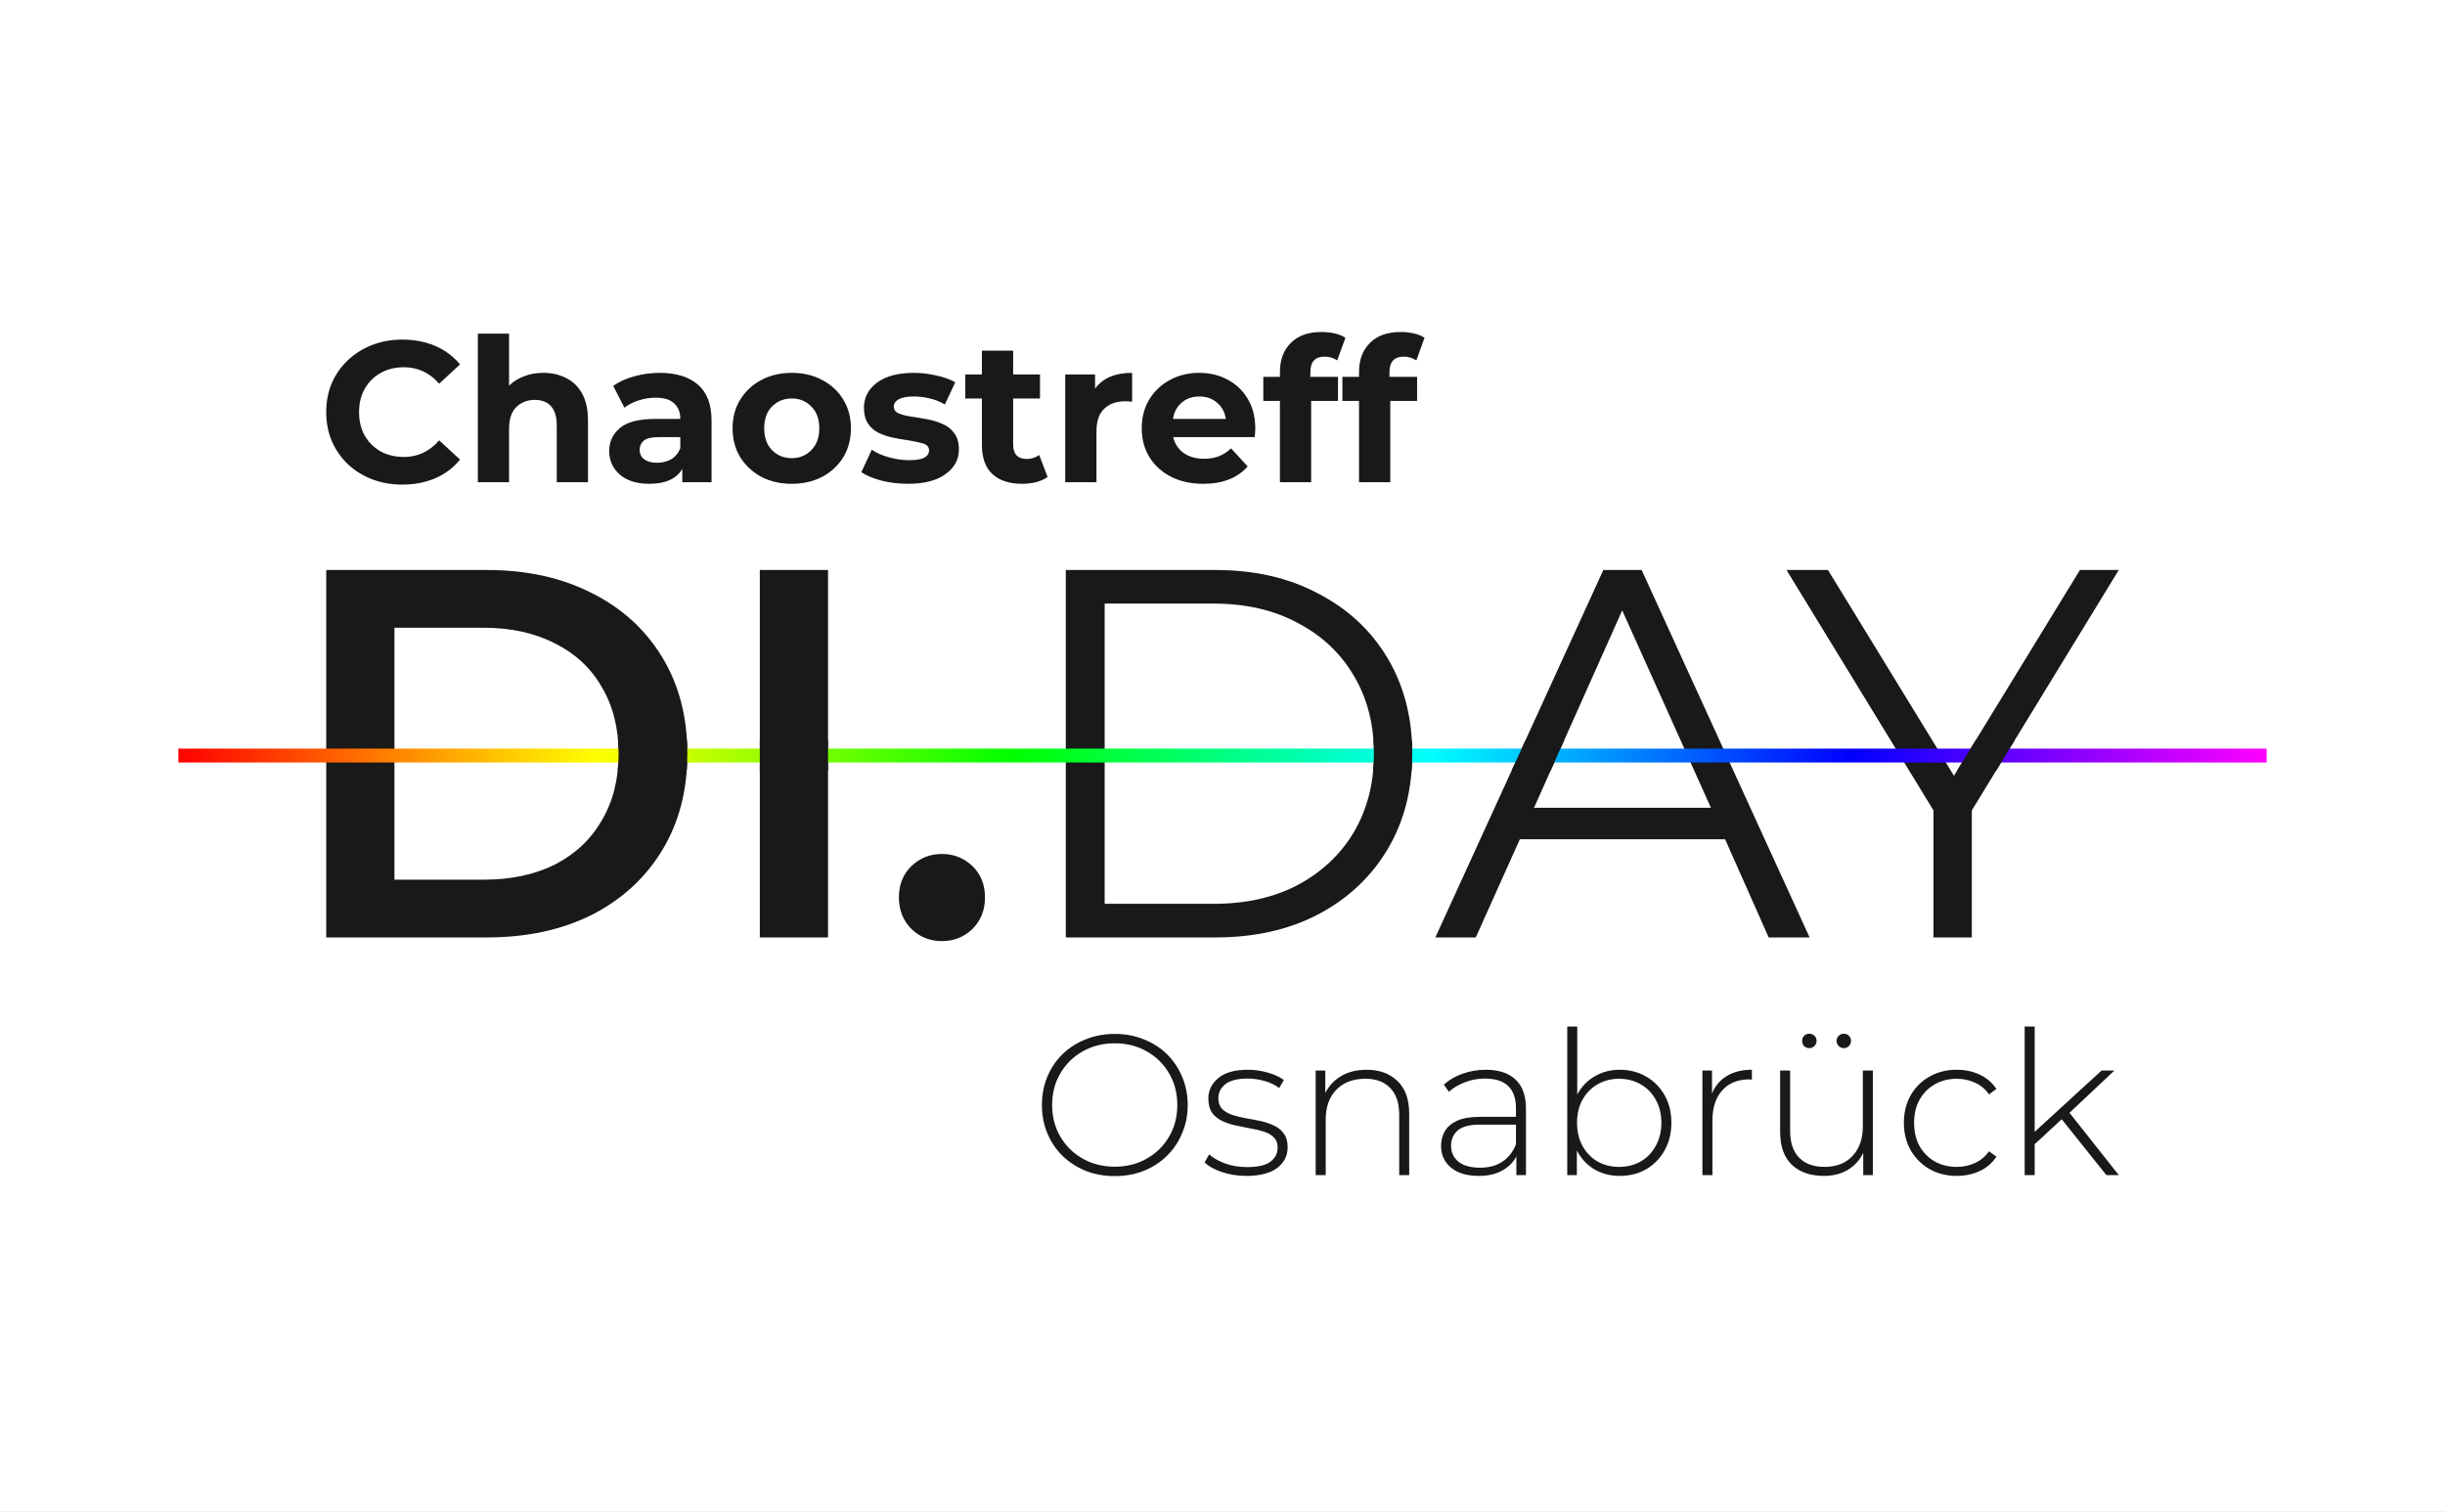
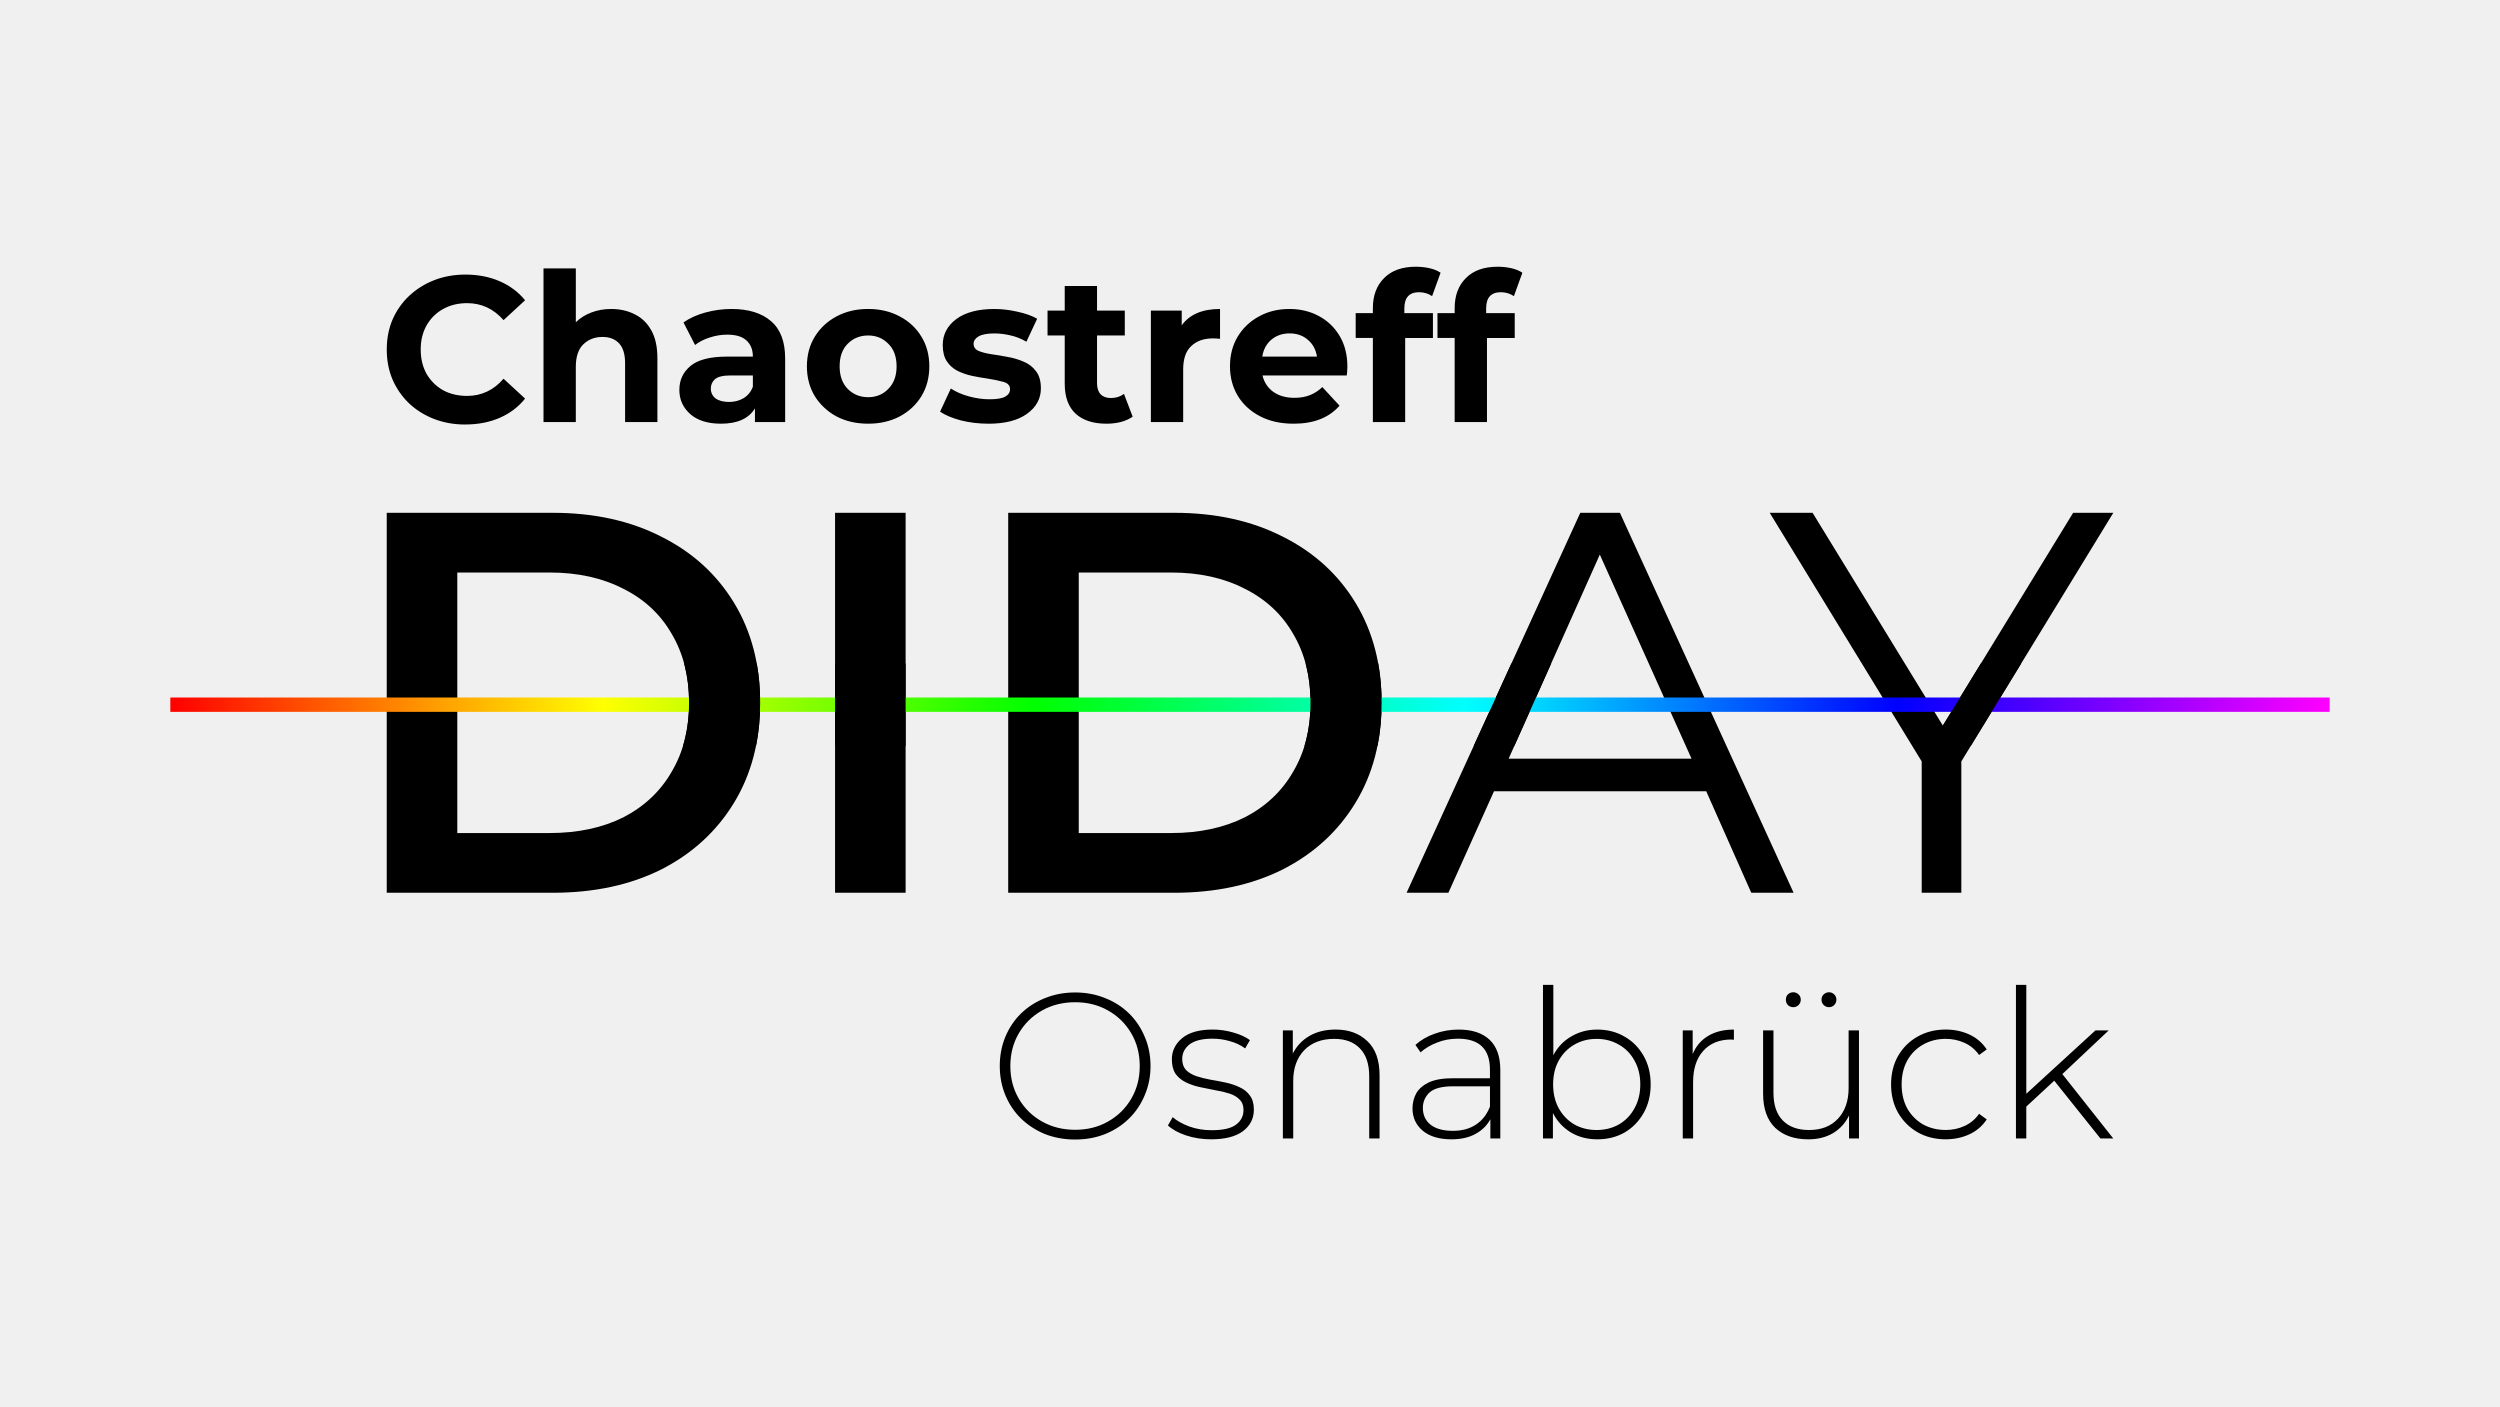
- <svg xmlns="http://www.w3.org/2000/svg" xmlns:xlink="http://www.w3.org/1999/xlink" width="161.803mm" height="100mm" viewBox="0 0 161.803 100" version="1.1" id="svg240">
+ <svg xmlns="http://www.w3.org/2000/svg" xmlns:xlink="http://www.w3.org/1999/xlink" width="160mm" height="90mm" viewBox="0 0 160 90" version="1.1" id="svg240">
  <defs id="defs237">
    <linearGradient id="linearGradient1146">
      <stop style="stop-color:#ff0000;stop-opacity:1;" offset="0" id="stop1142" />
      <stop style="stop-color:#ffff00;stop-opacity:1;" offset="0.2" id="stop1144" />
      <stop style="stop-color:#00ff00;stop-opacity:1;" offset="0.4" id="stop4054" />
      <stop style="stop-color:#00ffff;stop-opacity:1;" offset="0.6" id="stop4056" />
      <stop style="stop-color:#0000ff;stop-opacity:1;" offset="0.8" id="stop4058" />
      <stop style="stop-color:#ff00ff;stop-opacity:1;" offset="1" id="stop4060" />
    </linearGradient>
-     <linearGradient xlink:href="#linearGradient1146" id="linearGradient1148" x1="48.798" y1="138.62" x2="118.797" y2="138.62" gradientUnits="userSpaceOnUse" gradientTransform="matrix(1.974243,0,0,1.974243,-65.73686,-115.0498)" />
+     <linearGradient xlink:href="#linearGradient1146" id="linearGradient1148" x1="48.798" y1="138.62" x2="118.797" y2="138.62" gradientUnits="userSpaceOnUse" gradientTransform="matrix(1.974243,0,0,1.974243,-66.63836,-119.9498)" />
  </defs>
  <g id="layer1" transform="translate(-18.7975,-108.6204)">
-     <g id="g1786">
-       <rect style="fill:#ffffff;fill-opacity:1;stroke-width:0.433" id="rect351" width="161.803" height="100" x="18.798" y="108.62" />
-       <path id="path1659" style="font-weight:300;font-size:13.254px;font-family:Montserrat;-inkscape-font-specification:'Montserrat Light';text-align:end;text-anchor:end;fill:#191919;stroke-width:0.465;fill-opacity:1" d="M 106.256 130.591 C 105.372 130.591 104.692 130.833 104.215 131.319 C 103.737 131.796 103.499 132.437 103.499 133.241 L 103.499 133.559 L 102.399 133.559 L 102.399 135.15 L 103.499 135.15 L 103.499 140.531 L 105.566 140.531 L 105.566 135.15 L 107.342 135.15 L 107.342 133.559 L 105.514 133.559 L 105.514 133.255 C 105.514 132.565 105.827 132.221 106.455 132.221 C 106.614 132.221 106.764 132.243 106.905 132.287 C 107.047 132.331 107.174 132.393 107.289 132.472 L 107.833 130.975 C 107.639 130.842 107.4 130.745 107.117 130.683 C 106.834 130.621 106.547 130.591 106.256 130.591 z M 111.491 130.591 C 110.607 130.591 109.927 130.833 109.45 131.319 C 108.973 131.796 108.734 132.437 108.734 133.241 L 108.734 133.559 L 107.634 133.559 L 107.634 135.15 L 108.734 135.15 L 108.734 140.531 L 110.802 140.531 L 110.802 135.15 L 112.577 135.15 L 112.577 133.559 L 110.748 133.559 L 110.748 133.255 C 110.748 132.565 111.062 132.221 111.69 132.221 C 111.849 132.221 111.999 132.243 112.14 132.287 C 112.281 132.331 112.41 132.393 112.525 132.472 L 113.068 130.975 C 112.873 130.842 112.635 130.745 112.352 130.683 C 112.069 130.621 111.782 130.591 111.491 130.591 z M 50.419 130.697 L 50.419 140.531 L 52.486 140.531 L 52.486 137.005 C 52.486 136.351 52.645 135.87 52.963 135.56 C 53.29 135.242 53.701 135.083 54.196 135.083 C 54.646 135.083 55 135.22 55.256 135.494 C 55.512 135.768 55.641 136.192 55.641 136.767 L 55.641 140.531 L 57.708 140.531 L 57.708 136.449 C 57.708 135.724 57.58 135.132 57.324 134.673 C 57.068 134.204 56.714 133.859 56.263 133.639 C 55.822 133.409 55.318 133.294 54.752 133.294 C 54.293 133.294 53.869 133.369 53.48 133.52 C 53.1 133.661 52.769 133.868 52.486 134.142 L 52.486 130.697 L 50.419 130.697 z M 45.422 131.094 C 44.698 131.094 44.03 131.214 43.421 131.452 C 42.811 131.691 42.277 132.026 41.817 132.459 C 41.367 132.883 41.013 133.387 40.757 133.97 C 40.509 134.553 40.386 135.194 40.386 135.892 C 40.386 136.59 40.509 137.23 40.757 137.813 C 41.013 138.397 41.367 138.905 41.817 139.338 C 42.268 139.762 42.798 140.093 43.407 140.332 C 44.026 140.57 44.693 140.69 45.409 140.69 C 46.222 140.69 46.955 140.548 47.609 140.266 C 48.263 139.983 48.806 139.572 49.239 139.033 L 47.861 137.761 C 47.225 138.494 46.447 138.86 45.528 138.86 C 44.945 138.86 44.428 138.737 43.977 138.489 C 43.536 138.233 43.187 137.884 42.93 137.442 C 42.683 136.992 42.559 136.475 42.559 135.892 C 42.559 135.308 42.683 134.796 42.93 134.354 C 43.187 133.904 43.536 133.555 43.977 133.307 C 44.428 133.051 44.945 132.923 45.528 132.923 C 46.447 132.923 47.225 133.286 47.861 134.01 L 49.239 132.737 C 48.806 132.207 48.263 131.801 47.609 131.518 C 46.955 131.236 46.226 131.094 45.422 131.094 z M 83.778 131.823 L 83.778 133.4 L 82.678 133.4 L 82.678 134.99 L 83.778 134.99 L 83.778 138.079 C 83.778 138.927 84.012 139.567 84.48 140 C 84.949 140.425 85.602 140.637 86.441 140.637 C 86.76 140.637 87.065 140.601 87.356 140.531 C 87.657 140.451 87.913 140.336 88.125 140.186 L 87.568 138.728 C 87.338 138.905 87.06 138.993 86.733 138.993 C 86.451 138.993 86.229 138.914 86.07 138.755 C 85.92 138.587 85.845 138.353 85.845 138.052 L 85.845 134.99 L 87.621 134.99 L 87.621 133.4 L 85.845 133.4 L 85.845 131.823 L 83.778 131.823 z M 62.453 133.294 C 61.887 133.294 61.331 133.369 60.783 133.52 C 60.235 133.67 59.767 133.882 59.378 134.156 L 60.12 135.6 C 60.376 135.397 60.686 135.238 61.048 135.123 C 61.419 135 61.795 134.938 62.175 134.938 C 62.731 134.938 63.142 135.061 63.407 135.309 C 63.681 135.556 63.818 135.9 63.818 136.342 L 62.175 136.342 C 61.088 136.342 60.306 136.542 59.829 136.939 C 59.351 137.337 59.113 137.849 59.113 138.476 C 59.113 139.095 59.347 139.612 59.815 140.027 C 60.283 140.433 60.937 140.637 61.777 140.637 C 62.828 140.637 63.553 140.31 63.95 139.656 L 63.95 140.531 L 65.886 140.531 L 65.886 136.462 C 65.886 135.384 65.585 134.589 64.984 134.076 C 64.384 133.555 63.54 133.294 62.453 133.294 z M 71.2 133.294 C 70.44 133.294 69.764 133.453 69.172 133.771 C 68.589 134.081 68.125 134.513 67.781 135.07 C 67.445 135.618 67.277 136.25 67.277 136.965 C 67.277 137.681 67.445 138.317 67.781 138.874 C 68.125 139.422 68.589 139.854 69.172 140.173 C 69.764 140.482 70.44 140.637 71.2 140.637 C 71.951 140.637 72.623 140.482 73.215 140.173 C 73.807 139.854 74.271 139.422 74.607 138.874 C 74.942 138.317 75.11 137.681 75.11 136.965 C 75.11 136.25 74.942 135.618 74.607 135.07 C 74.271 134.513 73.807 134.081 73.215 133.771 C 72.623 133.453 71.951 133.294 71.2 133.294 z M 79.271 133.294 C 78.229 133.294 77.416 133.511 76.833 133.943 C 76.258 134.376 75.971 134.929 75.971 135.6 C 75.971 136.033 76.06 136.382 76.236 136.647 C 76.413 136.912 76.643 137.116 76.926 137.257 C 77.217 137.398 77.526 137.505 77.853 137.575 C 78.189 137.646 78.516 137.703 78.834 137.747 C 79.232 137.809 79.572 137.88 79.855 137.959 C 80.138 138.039 80.279 138.194 80.279 138.423 C 80.279 138.626 80.177 138.785 79.974 138.9 C 79.78 139.015 79.444 139.073 78.967 139.073 C 78.534 139.073 78.092 139.011 77.641 138.887 C 77.191 138.764 76.807 138.596 76.489 138.383 L 75.799 139.868 C 76.126 140.089 76.568 140.274 77.125 140.425 C 77.69 140.566 78.278 140.637 78.887 140.637 C 79.956 140.637 80.783 140.425 81.366 140 C 81.958 139.576 82.254 139.033 82.254 138.37 C 82.254 137.902 82.147 137.535 81.935 137.27 C 81.732 136.996 81.467 136.793 81.14 136.661 C 80.814 136.519 80.465 136.418 80.094 136.356 C 79.731 136.285 79.386 136.228 79.059 136.184 C 78.733 136.131 78.463 136.06 78.251 135.971 C 78.048 135.874 77.946 135.724 77.946 135.521 C 77.946 135.335 78.048 135.181 78.251 135.057 C 78.463 134.925 78.803 134.858 79.271 134.858 C 79.598 134.858 79.934 134.898 80.279 134.977 C 80.624 135.048 80.973 135.185 81.326 135.388 L 82.015 133.917 C 81.67 133.723 81.246 133.572 80.743 133.466 C 80.248 133.352 79.757 133.294 79.271 133.294 z M 93.718 133.294 C 92.587 133.294 91.77 133.643 91.266 134.341 L 91.266 133.4 L 89.291 133.4 L 89.291 140.531 L 91.359 140.531 L 91.359 137.164 C 91.359 136.484 91.531 135.984 91.876 135.666 C 92.22 135.339 92.68 135.176 93.254 135.176 C 93.386 135.176 93.541 135.185 93.718 135.203 L 93.718 133.294 z M 98.158 133.294 C 97.433 133.294 96.784 133.453 96.209 133.771 C 95.635 134.081 95.18 134.513 94.845 135.07 C 94.518 135.618 94.354 136.25 94.354 136.965 C 94.354 137.672 94.522 138.304 94.857 138.86 C 95.193 139.408 95.666 139.842 96.276 140.16 C 96.886 140.478 97.601 140.637 98.423 140.637 L 98.423 140.637 C 99.713 140.637 100.694 140.252 101.365 139.484 L 100.265 138.291 C 100.026 138.521 99.762 138.693 99.47 138.808 C 99.187 138.923 98.856 138.98 98.476 138.98 C 97.937 138.98 97.486 138.852 97.124 138.595 C 96.771 138.339 96.541 137.99 96.435 137.548 L 101.829 137.548 C 101.838 137.46 101.847 137.368 101.855 137.27 C 101.864 137.164 101.869 137.071 101.869 136.992 C 101.869 136.232 101.705 135.578 101.379 135.03 C 101.052 134.474 100.605 134.045 100.04 133.745 C 99.483 133.445 98.856 133.294 98.158 133.294 z M 98.171 134.858 C 98.639 134.858 99.028 134.995 99.337 135.269 C 99.655 135.534 99.85 135.892 99.921 136.342 L 96.422 136.342 C 96.492 135.892 96.682 135.534 96.992 135.269 C 97.31 134.995 97.703 134.858 98.171 134.858 z M 71.2 134.99 C 71.712 134.99 72.141 135.167 72.486 135.521 C 72.839 135.865 73.016 136.347 73.016 136.965 C 73.016 137.575 72.839 138.056 72.486 138.41 C 72.141 138.763 71.712 138.94 71.2 138.94 C 70.679 138.94 70.241 138.763 69.888 138.41 C 69.543 138.056 69.371 137.575 69.371 136.965 C 69.371 136.347 69.543 135.865 69.888 135.521 C 70.241 135.167 70.679 134.99 71.2 134.99 z M 62.4 137.548 L 63.818 137.548 L 63.818 138.278 C 63.694 138.596 63.496 138.838 63.222 139.006 C 62.948 139.165 62.638 139.245 62.294 139.245 C 61.931 139.245 61.644 139.17 61.432 139.02 C 61.229 138.861 61.128 138.649 61.128 138.383 C 61.128 138.145 61.216 137.946 61.392 137.787 C 61.578 137.628 61.914 137.548 62.4 137.548 z M 40.386 146.341 L 40.386 170.656 L 51.015 170.656 C 53.655 170.656 55.971 170.158 57.963 169.162 C 59.954 168.144 61.506 166.719 62.618 164.89 C 63.729 163.06 64.285 160.93 64.285 158.499 C 64.285 156.067 63.729 153.936 62.618 152.107 C 61.506 150.277 59.954 148.864 57.963 147.869 C 55.971 146.85 53.655 146.341 51.015 146.341 L 40.386 146.341 z M 69.079 146.341 L 69.079 170.656 L 73.594 170.656 L 73.594 146.341 L 69.079 146.341 z M 89.33 146.341 L 89.33 170.656 L 99.23 170.656 C 101.823 170.656 104.093 170.147 106.039 169.128 C 108.007 168.086 109.536 166.65 110.624 164.821 C 111.712 162.991 112.256 160.884 112.256 158.499 C 112.256 156.113 111.712 154.006 110.624 152.176 C 109.536 150.347 108.007 148.922 106.039 147.903 C 104.093 146.861 101.823 146.341 99.23 146.341 L 89.33 146.341 z M 124.901 146.341 L 113.785 170.656 L 116.46 170.656 L 119.377 164.16 L 132.96 164.16 L 135.843 170.656 L 138.552 170.656 L 127.436 146.341 L 124.901 146.341 z M 137.024 146.341 L 146.75 162.25 L 146.75 170.656 L 149.286 170.656 L 149.286 162.25 L 159.012 146.341 L 156.442 146.341 L 148.105 159.957 L 139.768 146.341 L 137.024 146.341 z M 91.901 148.564 L 99.091 148.564 C 101.245 148.564 103.109 148.992 104.684 149.849 C 106.282 150.683 107.521 151.852 108.401 153.357 C 109.281 154.839 109.721 156.553 109.721 158.499 C 109.721 160.444 109.281 162.169 108.401 163.674 C 107.521 165.156 106.282 166.326 104.684 167.183 C 103.109 168.016 101.245 168.433 99.091 168.433 L 91.901 168.433 L 91.901 148.564 z M 126.151 149.015 L 132.022 162.076 L 120.315 162.076 L 126.151 149.015 z M 44.901 150.162 L 50.807 150.162 C 52.613 150.162 54.188 150.509 55.531 151.203 C 56.874 151.875 57.905 152.836 58.622 154.087 C 59.364 155.337 59.734 156.808 59.734 158.499 C 59.734 160.189 59.364 161.659 58.622 162.91 C 57.905 164.16 56.874 165.133 55.531 165.828 C 54.188 166.499 52.613 166.835 50.807 166.835 L 44.901 166.835 L 44.901 150.162 z M 81.132 165.133 C 80.345 165.133 79.673 165.4 79.117 165.932 C 78.562 166.465 78.284 167.159 78.284 168.016 C 78.284 168.85 78.562 169.545 79.117 170.1 C 79.673 170.633 80.345 170.899 81.132 170.899 C 81.92 170.899 82.591 170.633 83.147 170.1 C 83.703 169.545 83.981 168.85 83.981 168.016 C 83.981 167.159 83.703 166.465 83.147 165.932 C 82.591 165.4 81.92 165.133 81.132 165.133 z M 122.513 176.55 L 122.513 186.384 L 123.149 186.384 L 123.149 184.754 C 123.423 185.284 123.807 185.699 124.302 186 C 124.796 186.291 125.357 186.437 125.985 186.437 C 126.639 186.437 127.222 186.291 127.735 186 C 128.247 185.699 128.653 185.284 128.954 184.754 C 129.254 184.224 129.404 183.614 129.404 182.925 C 129.404 182.227 129.254 181.617 128.954 181.096 C 128.653 180.566 128.247 180.155 127.735 179.864 C 127.222 179.563 126.639 179.413 125.985 179.413 C 125.375 179.413 124.823 179.559 124.328 179.85 C 123.833 180.133 123.449 180.535 123.175 181.056 L 123.175 176.55 L 122.513 176.55 z M 152.784 176.55 L 152.784 186.384 L 153.446 186.384 L 153.446 184.343 L 155.235 182.687 L 158.191 186.384 L 159.013 186.384 L 155.752 182.262 L 158.721 179.466 L 157.873 179.466 L 153.446 183.521 L 153.446 176.55 L 152.784 176.55 z M 138.536 177.027 C 138.403 177.027 138.288 177.072 138.191 177.16 C 138.103 177.248 138.059 177.363 138.059 177.505 C 138.059 177.637 138.103 177.752 138.191 177.849 C 138.288 177.937 138.403 177.982 138.536 177.982 C 138.66 177.982 138.77 177.937 138.867 177.849 C 138.964 177.752 139.013 177.637 139.013 177.505 C 139.013 177.363 138.964 177.248 138.867 177.16 C 138.77 177.072 138.66 177.027 138.536 177.027 z M 140.815 177.027 C 140.692 177.027 140.581 177.072 140.484 177.16 C 140.387 177.248 140.338 177.363 140.338 177.505 C 140.338 177.637 140.387 177.752 140.484 177.849 C 140.581 177.937 140.692 177.982 140.815 177.982 C 140.948 177.982 141.058 177.937 141.147 177.849 C 141.244 177.752 141.293 177.637 141.293 177.505 C 141.293 177.363 141.244 177.248 141.147 177.16 C 141.058 177.072 140.948 177.027 140.815 177.027 z M 92.573 177.041 C 91.884 177.041 91.243 177.16 90.651 177.398 C 90.068 177.628 89.555 177.955 89.114 178.379 C 88.681 178.803 88.345 179.302 88.106 179.877 C 87.868 180.451 87.748 181.074 87.748 181.746 C 87.748 182.417 87.868 183.04 88.106 183.614 C 88.345 184.189 88.681 184.688 89.114 185.112 C 89.555 185.536 90.068 185.868 90.651 186.106 C 91.243 186.336 91.884 186.45 92.573 186.45 C 93.262 186.45 93.898 186.336 94.481 186.106 C 95.073 185.868 95.586 185.536 96.019 185.112 C 96.452 184.688 96.787 184.189 97.026 183.614 C 97.273 183.04 97.397 182.417 97.397 181.746 C 97.397 181.074 97.273 180.451 97.026 179.877 C 96.787 179.302 96.452 178.803 96.019 178.379 C 95.586 177.955 95.073 177.628 94.481 177.398 C 93.898 177.16 93.262 177.041 92.573 177.041 z M 92.573 177.663 C 93.359 177.663 94.062 177.84 94.68 178.193 C 95.308 178.547 95.802 179.033 96.164 179.651 C 96.527 180.27 96.708 180.968 96.708 181.746 C 96.708 182.523 96.527 183.221 96.164 183.84 C 95.802 184.458 95.308 184.944 94.68 185.297 C 94.062 185.651 93.359 185.828 92.573 185.828 C 91.786 185.828 91.079 185.651 90.452 185.297 C 89.825 184.944 89.33 184.458 88.968 183.84 C 88.606 183.221 88.424 182.523 88.424 181.746 C 88.424 180.968 88.606 180.27 88.968 179.651 C 89.33 179.033 89.825 178.547 90.452 178.193 C 91.079 177.84 91.786 177.663 92.573 177.663 z M 101.386 179.413 C 100.512 179.413 99.853 179.598 99.412 179.97 C 98.979 180.341 98.762 180.787 98.762 181.308 C 98.762 181.697 98.842 182.01 99.001 182.249 C 99.169 182.479 99.389 182.66 99.663 182.793 C 99.937 182.925 100.238 183.027 100.565 183.098 C 100.892 183.168 101.219 183.234 101.545 183.296 C 101.872 183.349 102.173 183.42 102.447 183.508 C 102.721 183.597 102.937 183.725 103.096 183.893 C 103.264 184.052 103.348 184.273 103.348 184.555 C 103.348 184.944 103.189 185.258 102.871 185.496 C 102.562 185.735 102.04 185.854 101.307 185.854 C 100.794 185.854 100.317 185.775 99.875 185.616 C 99.433 185.448 99.08 185.249 98.815 185.019 L 98.51 185.549 C 98.784 185.805 99.169 186.017 99.663 186.185 C 100.167 186.353 100.706 186.437 101.28 186.437 C 102.164 186.437 102.84 186.265 103.308 185.921 C 103.776 185.567 104.01 185.107 104.01 184.542 C 104.01 184.162 103.927 183.862 103.759 183.641 C 103.6 183.411 103.383 183.234 103.109 183.11 C 102.835 182.978 102.535 182.876 102.208 182.806 C 101.881 182.735 101.554 182.673 101.227 182.62 C 100.9 182.558 100.6 182.483 100.326 182.395 C 100.052 182.298 99.831 182.165 99.663 181.997 C 99.504 181.821 99.425 181.587 99.425 181.295 C 99.425 180.924 99.579 180.614 99.889 180.367 C 100.207 180.12 100.702 179.996 101.373 179.996 C 101.744 179.996 102.111 180.049 102.473 180.155 C 102.835 180.252 103.162 180.407 103.454 180.619 L 103.759 180.089 C 103.485 179.886 103.127 179.722 102.685 179.599 C 102.252 179.475 101.819 179.413 101.386 179.413 z M 109.246 179.413 C 108.592 179.413 108.031 179.55 107.563 179.824 C 107.094 180.098 106.741 180.473 106.502 180.95 L 106.502 179.466 L 105.866 179.466 L 105.866 186.384 L 106.529 186.384 L 106.529 182.7 C 106.529 181.878 106.763 181.224 107.231 180.739 C 107.7 180.253 108.34 180.009 109.153 180.009 C 109.86 180.009 110.408 180.213 110.797 180.619 C 111.194 181.026 111.393 181.617 111.393 182.395 L 111.393 186.384 L 112.055 186.384 L 112.055 182.342 C 112.055 181.37 111.795 180.641 111.274 180.155 C 110.761 179.66 110.085 179.413 109.246 179.413 z M 117.118 179.413 C 116.579 179.413 116.067 179.501 115.581 179.678 C 115.104 179.846 114.693 180.085 114.348 180.394 L 114.68 180.871 C 114.962 180.615 115.311 180.407 115.726 180.248 C 116.142 180.08 116.588 179.996 117.065 179.996 C 118.435 179.996 119.12 180.654 119.12 181.971 L 119.12 182.528 L 116.747 182.528 C 116.102 182.528 115.59 182.616 115.21 182.793 C 114.839 182.969 114.569 183.203 114.401 183.495 C 114.242 183.787 114.163 184.109 114.163 184.462 C 114.163 185.045 114.383 185.523 114.825 185.894 C 115.267 186.256 115.877 186.437 116.655 186.437 C 117.264 186.437 117.777 186.322 118.192 186.093 C 118.616 185.863 118.934 185.549 119.146 185.152 L 119.146 186.384 L 119.782 186.384 L 119.782 181.997 C 119.782 181.14 119.553 180.496 119.093 180.063 C 118.634 179.63 117.975 179.413 117.118 179.413 z M 134.732 179.413 C 134.078 179.413 133.526 179.55 133.075 179.824 C 132.633 180.089 132.307 180.473 132.094 180.977 L 132.094 179.466 L 131.458 179.466 L 131.458 186.384 L 132.121 186.384 L 132.121 182.779 C 132.121 181.922 132.338 181.255 132.771 180.778 C 133.204 180.292 133.805 180.049 134.573 180.049 C 134.6 180.049 134.626 180.054 134.652 180.063 L 134.732 180.063 L 134.732 179.413 z M 148.29 179.413 C 147.619 179.413 147.018 179.563 146.488 179.864 C 145.967 180.155 145.551 180.566 145.242 181.096 C 144.942 181.626 144.791 182.236 144.791 182.925 C 144.791 183.605 144.942 184.211 145.242 184.741 C 145.551 185.271 145.967 185.686 146.488 185.987 C 147.018 186.287 147.619 186.437 148.29 186.437 C 148.838 186.437 149.342 186.331 149.801 186.119 C 150.261 185.907 150.632 185.589 150.915 185.165 L 150.424 184.807 C 150.177 185.16 149.863 185.421 149.483 185.589 C 149.112 185.757 148.714 185.841 148.29 185.841 C 147.751 185.841 147.266 185.721 146.833 185.483 C 146.408 185.236 146.073 184.895 145.825 184.462 C 145.587 184.021 145.467 183.508 145.467 182.925 C 145.467 182.342 145.587 181.834 145.825 181.401 C 146.073 180.959 146.408 180.619 146.833 180.38 C 147.266 180.133 147.751 180.009 148.29 180.009 C 148.714 180.009 149.112 180.093 149.483 180.261 C 149.863 180.429 150.177 180.689 150.424 181.043 L 150.915 180.685 C 150.632 180.261 150.261 179.943 149.801 179.731 C 149.342 179.519 148.838 179.413 148.29 179.413 z M 136.601 179.466 L 136.601 183.508 C 136.601 184.48 136.862 185.213 137.383 185.708 C 137.904 186.194 138.607 186.437 139.49 186.437 C 140.1 186.437 140.63 186.305 141.08 186.039 C 141.531 185.766 141.871 185.39 142.101 184.913 L 142.101 186.384 L 142.737 186.384 L 142.737 179.466 L 142.075 179.466 L 142.075 183.15 C 142.075 183.972 141.849 184.626 141.399 185.112 C 140.948 185.598 140.329 185.841 139.543 185.841 C 138.819 185.841 138.258 185.638 137.86 185.231 C 137.462 184.825 137.264 184.233 137.264 183.455 L 137.264 179.466 L 136.601 179.466 z M 125.945 180.009 C 126.475 180.009 126.952 180.133 127.376 180.38 C 127.801 180.619 128.132 180.959 128.371 181.401 C 128.618 181.834 128.742 182.342 128.742 182.925 C 128.742 183.499 128.618 184.008 128.371 184.449 C 128.132 184.891 127.801 185.236 127.376 185.483 C 126.952 185.721 126.475 185.841 125.945 185.841 C 125.415 185.841 124.938 185.721 124.514 185.483 C 124.098 185.236 123.767 184.891 123.52 184.449 C 123.281 184.008 123.162 183.499 123.162 182.925 C 123.162 182.342 123.281 181.834 123.52 181.401 C 123.767 180.959 124.098 180.619 124.514 180.38 C 124.938 180.133 125.415 180.009 125.945 180.009 z M 116.761 183.044 L 119.12 183.044 L 119.12 184.343 C 118.925 184.847 118.625 185.231 118.218 185.496 C 117.821 185.761 117.33 185.894 116.747 185.894 C 116.137 185.894 115.665 185.766 115.329 185.509 C 114.993 185.244 114.825 184.887 114.825 184.436 C 114.825 184.038 114.967 183.707 115.249 183.442 C 115.541 183.177 116.045 183.044 116.761 183.044 z " />
-       <path style="color:#000000;fill:url(#linearGradient1148);-inkscape-stroke:none" d="m 30.6,158.161 v 0.918 H 168.798 v -0.918 z" id="path393" />
-       <path id="path1589" style="font-weight:600;font-size:34.737px;font-family:Montserrat;-inkscape-font-specification:'Montserrat Semi-Bold';fill:#191919;stroke-width:1.219;fill-opacity:1" d="m 59.695,157.621 c 0.023,0.287 0.039,0.578 0.039,0.878 0,0.386 -0.022,0.759 -0.06,1.122 h 4.565 c 0.027,-0.367 0.046,-0.74 0.046,-1.122 0,-0.297 -0.009,-0.59 -0.025,-0.878 z m 9.384,0 v 2 h 4.515 v -2 z m 40.607,0 c 0.021,0.288 0.035,0.579 0.035,0.878 0,0.383 -0.022,0.756 -0.056,1.122 h 2.545 c 0.028,-0.368 0.047,-0.74 0.047,-1.122 0,-0.297 -0.008,-0.59 -0.025,-0.878 z m 10.058,0 -0.914,2 h 2.582 l 0.893,-2 z m 29.791,0 -1.225,2 h 2.583 l 1.222,-2 z" />
+     <g id="layer3">
+       <path style="fill:#000000;stroke-width:0.465" d="m 87.607,181.55 q -1.034,0 -1.922,-0.345 -0.875,-0.358 -1.537,-0.994 -0.649,-0.636 -1.007,-1.498 -0.358,-0.861 -0.358,-1.869 0,-1.007 0.358,-1.869 0.358,-0.861 1.007,-1.498 0.663,-0.636 1.537,-0.981 0.888,-0.358 1.922,-0.358 1.034,0 1.909,0.358 0.888,0.345 1.537,0.981 0.649,0.636 1.007,1.498 0.371,0.861 0.371,1.869 0,1.007 -0.371,1.869 -0.358,0.861 -1.007,1.498 -0.649,0.636 -1.537,0.994 -0.875,0.345 -1.909,0.345 z m 0,-0.623 q 1.18,0 2.107,-0.53 0.941,-0.53 1.484,-1.458 0.543,-0.928 0.543,-2.094 0,-1.166 -0.543,-2.094 -0.543,-0.928 -1.484,-1.458 -0.928,-0.53 -2.107,-0.53 -1.18,0 -2.121,0.53 -0.941,0.53 -1.484,1.458 -0.543,0.928 -0.543,2.094 0,1.166 0.543,2.094 0.543,0.928 1.484,1.458 0.941,0.53 2.121,0.53 z m 8.708,0.61 q -0.861,0 -1.617,-0.252 -0.742,-0.252 -1.153,-0.636 l 0.305,-0.53 q 0.398,0.345 1.06,0.596 0.663,0.239 1.431,0.239 1.1,0 1.564,-0.358 0.477,-0.358 0.477,-0.941 0,-0.424 -0.252,-0.663 -0.239,-0.252 -0.649,-0.384 -0.411,-0.133 -0.901,-0.212 -0.49,-0.093 -0.981,-0.199 -0.49,-0.106 -0.901,-0.305 -0.411,-0.199 -0.663,-0.543 -0.239,-0.358 -0.239,-0.941 0,-0.782 0.649,-1.339 0.663,-0.557 1.975,-0.557 0.649,0 1.299,0.186 0.663,0.186 1.074,0.49 l -0.305,0.53 q -0.437,-0.318 -0.981,-0.464 -0.543,-0.159 -1.1,-0.159 -1.007,0 -1.484,0.371 -0.464,0.371 -0.464,0.928 0,0.437 0.239,0.702 0.252,0.252 0.663,0.398 0.411,0.133 0.901,0.225 0.49,0.08 0.981,0.186 0.49,0.106 0.901,0.305 0.411,0.186 0.649,0.53 0.252,0.331 0.252,0.901 0,0.848 -0.702,1.378 -0.702,0.517 -2.028,0.517 z m 4.586,-0.053 v -6.918 h 0.636 v 1.484 q 0.358,-0.716 1.06,-1.127 0.702,-0.411 1.683,-0.411 1.259,0 2.028,0.742 0.782,0.729 0.782,2.187 v 4.042 h -0.663 v -3.989 q 0,-1.166 -0.596,-1.776 -0.583,-0.61 -1.643,-0.61 -1.219,0 -1.922,0.729 -0.702,0.729 -0.702,1.962 v 3.684 z m 13.28,0 v -1.233 q -0.318,0.596 -0.954,0.941 -0.623,0.345 -1.537,0.345 -1.166,0 -1.829,-0.543 -0.663,-0.557 -0.663,-1.431 0,-0.53 0.239,-0.968 0.252,-0.437 0.808,-0.702 0.57,-0.265 1.537,-0.265 h 2.372 v -0.557 q 0,-1.975 -2.054,-1.975 -0.716,0 -1.339,0.252 -0.623,0.239 -1.047,0.623 l -0.331,-0.477 q 0.517,-0.464 1.233,-0.716 0.729,-0.265 1.537,-0.265 1.286,0 1.975,0.649 0.689,0.649 0.689,1.935 v 4.387 z m -0.026,-2.041 v -1.299 h -2.359 q -1.074,0 -1.511,0.398 -0.424,0.398 -0.424,0.994 0,0.676 0.504,1.074 0.504,0.384 1.418,0.384 0.875,0 1.471,-0.398 0.61,-0.398 0.901,-1.153 z m 6.865,2.094 q -0.941,0 -1.683,-0.437 -0.742,-0.451 -1.153,-1.246 v 1.63 h -0.636 v -9.834 h 0.663 v 4.506 q 0.411,-0.782 1.153,-1.206 0.742,-0.437 1.657,-0.437 0.981,0 1.749,0.451 0.769,0.437 1.219,1.233 0.451,0.782 0.451,1.829 0,1.034 -0.451,1.829 -0.451,0.795 -1.219,1.246 -0.769,0.437 -1.749,0.437 z m -0.04,-0.596 q 0.795,0 1.431,-0.358 0.636,-0.371 0.994,-1.034 0.371,-0.663 0.371,-1.524 0,-0.875 -0.371,-1.524 -0.358,-0.663 -0.994,-1.021 -0.636,-0.371 -1.431,-0.371 -0.795,0 -1.431,0.371 -0.623,0.358 -0.994,1.021 -0.358,0.649 -0.358,1.524 0,0.861 0.358,1.524 0.371,0.663 0.994,1.034 0.636,0.358 1.431,0.358 z m 5.513,0.543 v -6.918 h 0.636 v 1.511 q 0.318,-0.755 0.981,-1.153 0.676,-0.411 1.657,-0.411 v 0.649 q -0.04,0 -0.08,0 -0.04,-0.013 -0.08,-0.013 -1.153,0 -1.802,0.729 -0.649,0.716 -0.649,2.001 v 3.605 z m 8.032,0.053 q -1.325,0 -2.107,-0.729 -0.782,-0.742 -0.782,-2.2 v -4.042 h 0.663 v 3.989 q 0,1.166 0.596,1.776 0.596,0.61 1.683,0.61 1.18,0 1.855,-0.729 0.676,-0.729 0.676,-1.962 v -3.684 h 0.663 v 6.918 h -0.636 v -1.471 q -0.345,0.716 -1.021,1.127 -0.676,0.398 -1.59,0.398 z m 1.325,-8.456 q -0.186,0 -0.331,-0.133 -0.146,-0.146 -0.146,-0.345 0,-0.212 0.146,-0.345 0.146,-0.133 0.331,-0.133 0.199,0 0.331,0.133 0.146,0.133 0.146,0.345 0,0.199 -0.146,0.345 -0.133,0.133 -0.331,0.133 z m -2.28,0 q -0.199,0 -0.345,-0.133 -0.133,-0.146 -0.133,-0.345 0,-0.212 0.133,-0.345 0.146,-0.133 0.345,-0.133 0.186,0 0.331,0.133 0.146,0.133 0.146,0.345 0,0.199 -0.146,0.345 -0.146,0.133 -0.331,0.133 z m 9.755,8.456 q -1.007,0 -1.802,-0.451 -0.782,-0.451 -1.246,-1.246 -0.451,-0.795 -0.451,-1.816 0,-1.034 0.451,-1.829 0.464,-0.795 1.246,-1.233 0.795,-0.451 1.802,-0.451 0.822,0 1.511,0.318 0.689,0.318 1.113,0.954 l -0.49,0.358 q -0.371,-0.53 -0.941,-0.782 -0.557,-0.252 -1.193,-0.252 -0.808,0 -1.458,0.371 -0.636,0.358 -1.007,1.021 -0.358,0.649 -0.358,1.524 0,0.875 0.358,1.537 0.371,0.649 1.007,1.021 0.649,0.358 1.458,0.358 0.636,0 1.193,-0.252 0.57,-0.252 0.941,-0.782 l 0.49,0.358 q -0.424,0.636 -1.113,0.954 -0.689,0.318 -1.511,0.318 z m 4.493,-0.053 v -9.834 h 0.663 v 6.971 l 4.427,-4.056 h 0.848 l -2.969,2.796 3.26,4.122 h -0.822 l -2.956,-3.698 -1.789,1.657 v 2.041 z" id="text-osnabrueck" aria-label="Osnabrück" />
+       <path style="fill:#000000;stroke-width:1.104" d="m 48.572,135.79 q -1.074,0 -2.001,-0.358 -0.914,-0.358 -1.59,-0.994 -0.676,-0.649 -1.06,-1.524 -0.371,-0.875 -0.371,-1.922 0,-1.047 0.371,-1.922 0.384,-0.875 1.06,-1.511 0.689,-0.649 1.604,-1.007 0.914,-0.358 2.001,-0.358 1.206,0 2.187,0.424 0.981,0.424 1.63,1.219 l -1.378,1.272 q -0.954,-1.087 -2.333,-1.087 -0.875,0 -1.551,0.384 -0.663,0.371 -1.047,1.047 -0.371,0.663 -0.371,1.537 0,0.875 0.371,1.551 0.384,0.663 1.047,1.047 0.676,0.371 1.551,0.371 1.378,0 2.333,-1.1 l 1.378,1.272 q -0.649,0.808 -1.63,1.233 -0.981,0.424 -2.2,0.424 z m 5.01,-0.159 v -9.834 h 2.068 v 3.446 q 0.424,-0.411 0.994,-0.623 0.583,-0.225 1.272,-0.225 0.848,0 1.511,0.345 0.676,0.331 1.06,1.034 0.384,0.689 0.384,1.776 v 4.082 h -2.068 v -3.764 q 0,-0.861 -0.384,-1.272 -0.384,-0.411 -1.06,-0.411 -0.742,0 -1.233,0.477 -0.477,0.464 -0.477,1.445 v 3.525 z m 13.532,0 v -0.875 q -0.596,0.981 -2.174,0.981 -1.259,0 -1.962,-0.61 -0.702,-0.623 -0.702,-1.551 0,-0.941 0.716,-1.537 0.716,-0.596 2.346,-0.596 h 1.643 v 0 q 0,-0.663 -0.411,-1.034 -0.398,-0.371 -1.233,-0.371 -0.57,0 -1.127,0.186 -0.543,0.172 -0.928,0.477 l -0.742,-1.445 q 0.583,-0.411 1.405,-0.636 0.822,-0.225 1.67,-0.225 1.63,0 2.531,0.782 0.901,0.769 0.901,2.386 v 4.069 z m -0.133,-2.253 v -0.729 h -1.418 q -0.729,0 -1.007,0.239 -0.265,0.239 -0.265,0.596 0,0.398 0.305,0.636 0.318,0.225 0.861,0.225 0.517,0 0.928,-0.239 0.411,-0.252 0.596,-0.729 z m 7.382,2.359 q -1.14,0 -2.028,-0.464 -0.875,-0.477 -1.392,-1.299 -0.504,-0.835 -0.504,-1.909 0,-1.074 0.504,-1.895 0.517,-0.835 1.392,-1.299 0.888,-0.477 2.028,-0.477 1.127,0 2.015,0.477 0.888,0.464 1.392,1.299 0.504,0.822 0.504,1.895 0,1.074 -0.504,1.909 -0.504,0.822 -1.392,1.299 -0.888,0.464 -2.015,0.464 z m 0,-1.696 q 0.769,0 1.286,-0.53 0.53,-0.53 0.53,-1.445 0,-0.928 -0.53,-1.445 -0.517,-0.53 -1.286,-0.53 -0.782,0 -1.312,0.53 -0.517,0.517 -0.517,1.445 0,0.914 0.517,1.445 0.53,0.53 1.312,0.53 z m 7.687,1.696 q -0.914,0 -1.763,-0.212 -0.835,-0.225 -1.325,-0.557 l 0.689,-1.484 q 0.477,0.318 1.153,0.504 0.676,0.186 1.325,0.186 0.716,0 1.007,-0.172 0.305,-0.172 0.305,-0.477 0,-0.345 -0.424,-0.464 -0.424,-0.119 -1.021,-0.212 -0.477,-0.066 -0.981,-0.172 -0.49,-0.106 -0.928,-0.318 -0.424,-0.212 -0.689,-0.61 -0.265,-0.398 -0.265,-1.047 0,-1.007 0.861,-1.657 0.875,-0.649 2.439,-0.649 0.729,0 1.471,0.172 0.755,0.159 1.272,0.451 l -0.689,1.471 q -0.53,-0.305 -1.047,-0.411 -0.517,-0.119 -1.007,-0.119 -0.702,0 -1.021,0.199 -0.305,0.186 -0.305,0.464 0,0.305 0.305,0.451 0.318,0.133 0.808,0.212 0.49,0.066 1.034,0.172 0.557,0.093 1.047,0.305 0.49,0.199 0.795,0.61 0.318,0.398 0.318,1.1 0,0.994 -0.888,1.63 -0.875,0.636 -2.478,0.636 z m 7.554,0 q -1.259,0 -1.962,-0.636 -0.702,-0.649 -0.702,-1.922 v -3.088 h -1.1 v -1.59 h 1.1 v -1.577 h 2.068 v 1.577 h 1.776 v 1.59 h -1.776 v 3.062 q 0,0.451 0.225,0.702 0.239,0.239 0.663,0.239 0.49,0 0.835,-0.265 l 0.557,1.458 q -0.318,0.225 -0.769,0.345 -0.437,0.106 -0.914,0.106 z m 2.849,-0.106 v -7.13 h 1.975 v 0.941 q 0.755,-1.047 2.452,-1.047 v 1.909 q -0.265,-0.026 -0.464,-0.026 -0.861,0 -1.378,0.49 -0.517,0.477 -0.517,1.498 v 3.366 z m 9.132,0.106 q -1.233,0 -2.147,-0.477 -0.914,-0.477 -1.418,-1.299 -0.504,-0.835 -0.504,-1.895 0,-1.074 0.49,-1.895 0.504,-0.835 1.365,-1.299 0.861,-0.477 1.948,-0.477 1.047,0 1.882,0.451 0.848,0.451 1.339,1.286 0.49,0.822 0.49,1.962 0,0.119 -0.013,0.278 -0.013,0.146 -0.026,0.278 h -5.394 q 0.159,0.663 0.689,1.047 0.543,0.384 1.352,0.384 0.57,0 0.994,-0.172 0.437,-0.172 0.795,-0.517 l 1.1,1.193 q -1.007,1.153 -2.942,1.153 z m -2.001,-4.294 h 3.499 q -0.106,-0.676 -0.583,-1.074 -0.464,-0.411 -1.166,-0.411 -0.702,0 -1.18,0.411 -0.464,0.398 -0.57,1.074 z m 7.077,4.188 v -5.381 h -1.1 v -1.59 h 1.1 v -0.318 q 0,-1.206 0.716,-1.922 0.716,-0.729 2.041,-0.729 0.437,0 0.861,0.093 0.424,0.093 0.716,0.292 l -0.543,1.498 q -0.172,-0.119 -0.384,-0.186 -0.212,-0.066 -0.451,-0.066 -0.941,0 -0.941,1.034 v 0.305 h 1.829 v 1.59 h -1.776 v 5.381 z m 5.235,0 v -5.381 h -1.1 v -1.59 h 1.1 v -0.318 q 0,-1.206 0.716,-1.922 0.716,-0.729 2.041,-0.729 0.437,0 0.861,0.093 0.424,0.093 0.716,0.292 l -0.543,1.498 q -0.172,-0.119 -0.384,-0.186 -0.212,-0.066 -0.451,-0.066 -0.941,0 -0.941,1.034 v 0.305 h 1.829 v 1.59 h -1.776 v 5.381 z" id="text-chaostreff" aria-label="Chaostreff&#10;" />
+       <g id="text-diday" style="fill:#000000;stroke-width:1.219" aria-label="DIDAY" transform="translate(-0.9014965,-4.900045)">
+         <path d="m 44.45,170.656 v -24.316 h 10.629 q 3.96,0 6.947,1.528 2.987,1.494 4.655,4.238 1.667,2.744 1.667,6.392 0,3.647 -1.667,6.392 -1.667,2.744 -4.655,4.273 -2.987,1.494 -6.947,1.494 z m 4.516,-3.821 h 5.905 q 2.709,0 4.724,-1.007 2.015,-1.042 3.092,-2.918 1.112,-1.876 1.112,-4.412 0,-2.536 -1.112,-4.412 -1.077,-1.876 -3.092,-2.883 -2.015,-1.042 -4.724,-1.042 h -5.905 z m 24.177,3.821 v -24.316 h 4.516 v 24.316 z m 11.081,0 v -24.316 h 10.629 q 3.96,0 6.947,1.528 2.987,1.494 4.655,4.238 1.667,2.744 1.667,6.392 0,3.647 -1.667,6.392 -1.667,2.744 -4.655,4.273 -2.987,1.494 -6.947,1.494 z m 4.516,-3.821 h 5.905 q 2.709,0 4.724,-1.007 2.015,-1.042 3.092,-2.918 1.112,-1.876 1.112,-4.412 0,-2.536 -1.112,-4.412 -1.077,-1.876 -3.092,-2.883 -2.015,-1.042 -4.724,-1.042 h -5.905 z" id="text-did" />
+         <path d="m 109.721,170.656 11.116,-24.316 h 2.536 l 11.116,24.316 h -2.709 l -2.883,-6.496 h -13.582 l -2.918,6.496 z m 6.531,-8.58 h 11.706 l -5.871,-13.061 z m 26.435,8.58 v -8.406 l -9.726,-15.909 h 2.744 l 8.337,13.617 8.337,-13.617 h 2.571 l -9.726,15.909 v 8.406 z" id="text-ay" />
+       </g>
+       <path style="color:#000000;fill:url(#linearGradient1148);stroke-width:1.219;-inkscape-stroke:none" d="m 29.699,153.261 v 0.918 H 167.896 v -0.918 z" id="rainbowline" />
+       <path id="effect" style="fill:#000000;stroke-width:1.219" d="m 62.58,151.079 c 0.211,0.777 0.317,1.617 0.317,2.52 0,0.998 -0.129,1.919 -0.388,2.764 h 4.673 c 0.177,-0.873 0.265,-1.795 0.265,-2.764 0,-0.879 -0.073,-1.719 -0.218,-2.52 z m 9.661,0 v 5.283 h 4.516 v -5.283 z m 30.113,0 c 0.211,0.777 0.317,1.617 0.317,2.52 0,0.998 -0.129,1.919 -0.388,2.764 h 4.673 c 0.177,-0.873 0.265,-1.795 0.265,-2.764 0,-0.879 -0.073,-1.719 -0.218,-2.52 z m 13.175,0 -2.415,5.283 h 2.6 l 2.361,-5.283 z m 29.395,5.283 3.23,-5.283 h -2.579 l -2.436,3.979 z" />
    </g>
  </g>
</svg>
